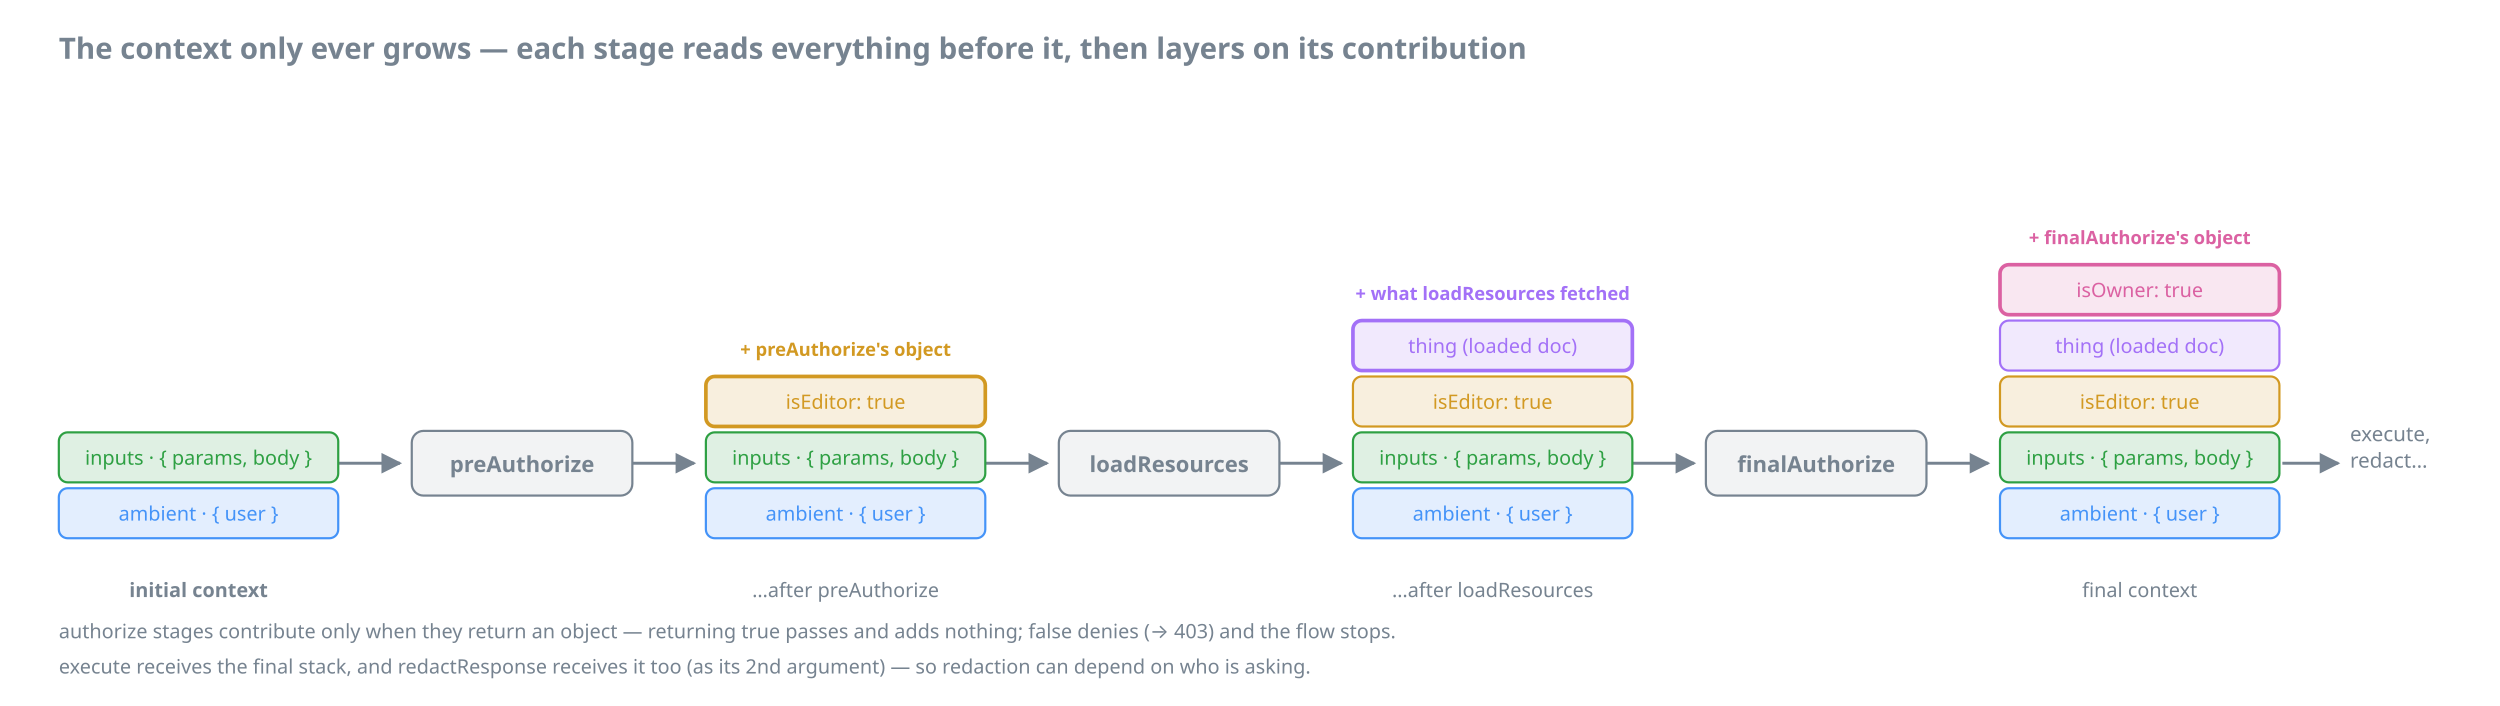
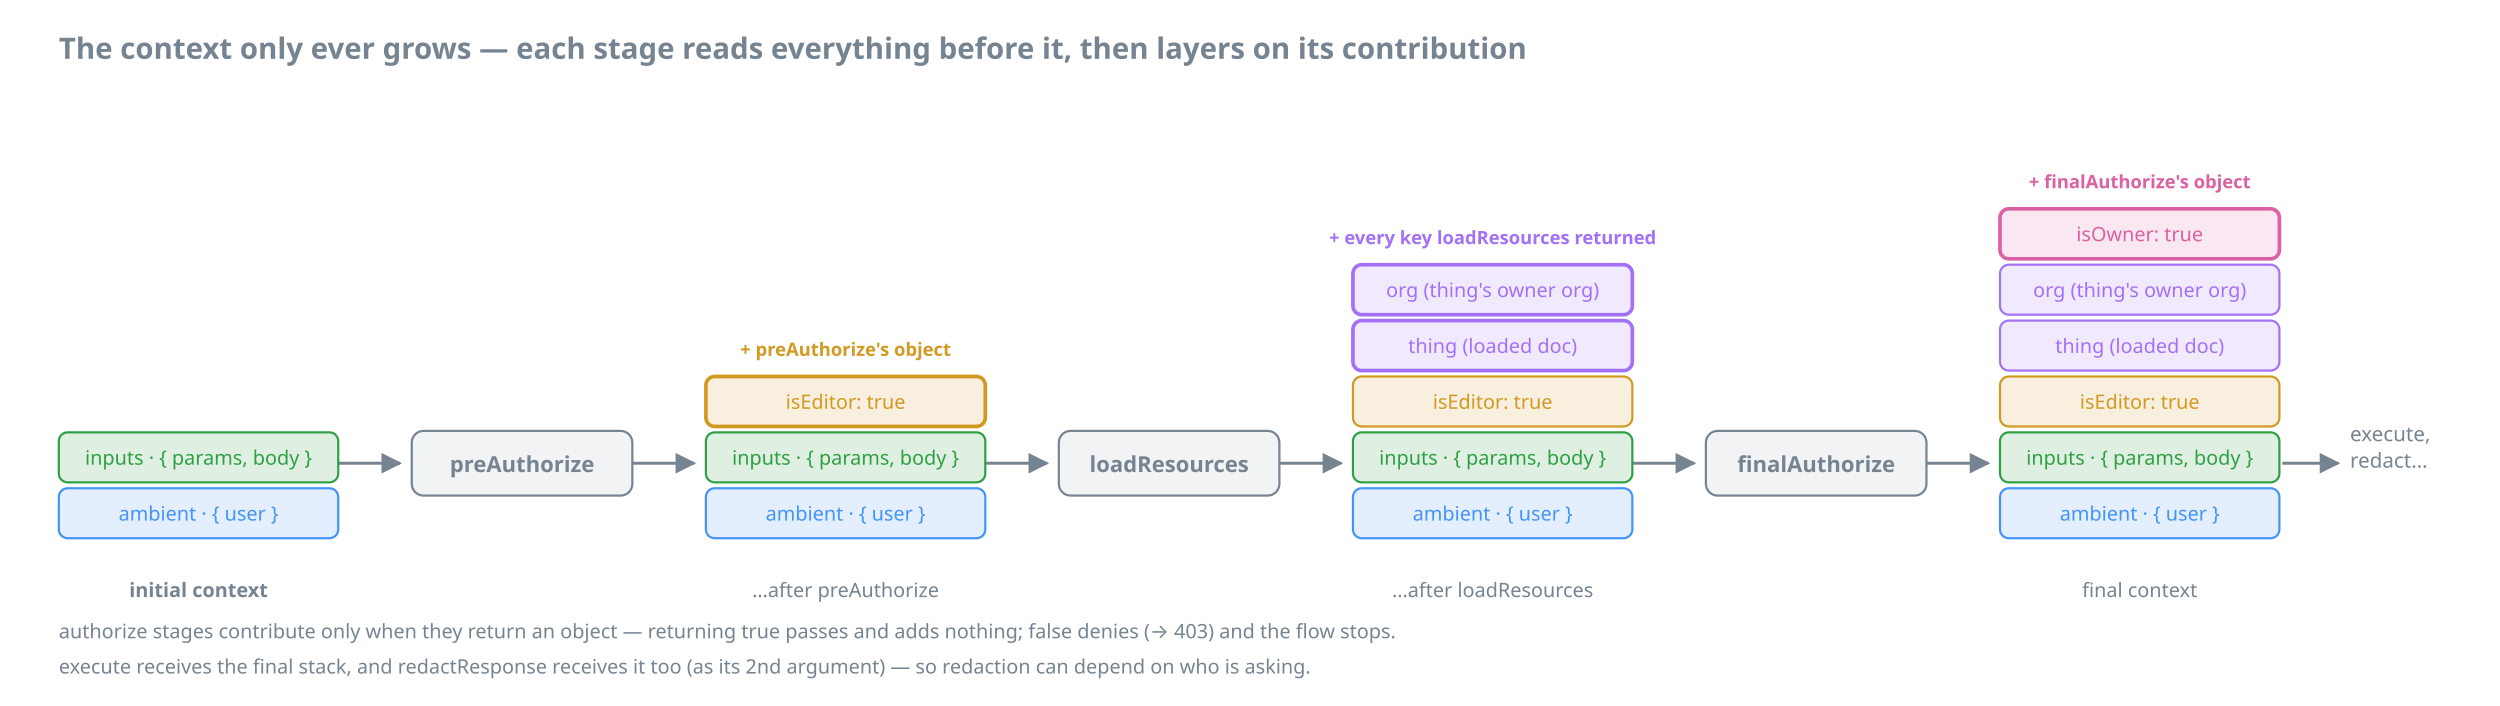
<svg xmlns="http://www.w3.org/2000/svg" viewBox="0 0 1700 480" font-family="'Segoe UI', system-ui, -apple-system, sans-serif">
  <defs>
    <marker id="arrGray" viewBox="0 0 10 10" refX="9" refY="5" markerWidth="7" markerHeight="7" orient="auto-start-reverse">
      <path d="M0 0 L10 5 L0 10 z" fill="#768390" />
    </marker>
  </defs>
  <text x="40" y="40" font-size="20" font-weight="600" fill="#768390">The context only ever grows — each stage reads everything before it, then layers on its contribution</text>
  <g transform="translate(0,-150)">
    <g font-size="15" font-weight="600" text-anchor="middle">
      <rect x="280" y="443" width="150" height="44" rx="8" fill="#76839018" stroke="#768390" stroke-width="1.5" />
      <text x="355" y="471" fill="#768390">preAuthorize</text>
      <rect x="720" y="443" width="150" height="44" rx="8" fill="#76839018" stroke="#768390" stroke-width="1.5" />
      <text x="795" y="471" fill="#768390">loadResources</text>
      <rect x="1160" y="443" width="150" height="44" rx="8" fill="#76839018" stroke="#768390" stroke-width="1.5" />
      <text x="1235" y="471" fill="#768390">finalAuthorize</text>
    </g>
    <g stroke="#768390" stroke-width="2" marker-end="url(#arrGray)">
      <line x1="230" y1="465" x2="272" y2="465" />
      <line x1="430" y1="465" x2="472" y2="465" />
      <line x1="670" y1="465" x2="712" y2="465" />
      <line x1="870" y1="465" x2="912" y2="465" />
      <line x1="1110" y1="465" x2="1152" y2="465" />
      <line x1="1310" y1="465" x2="1352" y2="465" />
      <line x1="1552" y1="465" x2="1590" y2="465" />
    </g>
    <text x="1598" y="450" font-size="14" fill="#768390">execute,</text>
    <text x="1598" y="468" font-size="14" fill="#768390">redact…</text>
    <g>
      <rect x="40" y="482" width="190" height="34" rx="6" fill="#4493f826" stroke="#4493f8" stroke-width="1.5" />
      <text x="135" y="504" font-size="13.5" fill="#4493f8" text-anchor="middle">ambient · { user }</text>
      <rect x="40" y="444" width="190" height="34" rx="6" fill="#2ea04326" stroke="#2ea043" stroke-width="1.5" />
      <text x="135" y="466" font-size="13.5" fill="#2ea043" text-anchor="middle">inputs · { params, body }</text>
      <text x="135" y="556" font-size="13.5" font-weight="600" fill="#768390" text-anchor="middle">initial context</text>
    </g>
    <g>
      <rect x="480" y="482" width="190" height="34" rx="6" fill="#4493f826" stroke="#4493f8" stroke-width="1.5" />
      <text x="575" y="504" font-size="13.5" fill="#4493f8" text-anchor="middle">ambient · { user }</text>
      <rect x="480" y="444" width="190" height="34" rx="6" fill="#2ea04326" stroke="#2ea043" stroke-width="1.5" />
      <text x="575" y="466" font-size="13.5" fill="#2ea043" text-anchor="middle">inputs · { params, body }</text>
      <rect x="480" y="406" width="190" height="34" rx="6" fill="#d2992226" stroke="#d29922" stroke-width="2.5" />
      <text x="575" y="428" font-size="13.5" fill="#d29922" text-anchor="middle">isEditor: true</text>
      <text x="575" y="392" font-size="12.5" font-weight="600" fill="#d29922" text-anchor="middle">+ preAuthorize's object</text>
      <text x="575" y="556" font-size="13.5" fill="#768390" text-anchor="middle">…after preAuthorize</text>
    </g>
    <g>
      <rect x="920" y="482" width="190" height="34" rx="6" fill="#4493f826" stroke="#4493f8" stroke-width="1.5" />
      <text x="1015" y="504" font-size="13.5" fill="#4493f8" text-anchor="middle">ambient · { user }</text>
      <rect x="920" y="444" width="190" height="34" rx="6" fill="#2ea04326" stroke="#2ea043" stroke-width="1.5" />
      <text x="1015" y="466" font-size="13.5" fill="#2ea043" text-anchor="middle">inputs · { params, body }</text>
      <rect x="920" y="406" width="190" height="34" rx="6" fill="#d2992226" stroke="#d29922" stroke-width="1.5" />
      <text x="1015" y="428" font-size="13.5" fill="#d29922" text-anchor="middle">isEditor: true</text>
      <rect x="920" y="368" width="190" height="34" rx="6" fill="#a371f726" stroke="#a371f7" stroke-width="2.5" />
      <text x="1015" y="390" font-size="13.5" fill="#a371f7" text-anchor="middle">thing (loaded doc)</text>
-       <text x="1015" y="354" font-size="12.5" font-weight="600" fill="#a371f7" text-anchor="middle">+ what loadResources fetched</text>
+       <rect x="920" y="330" width="190" height="34" rx="6" fill="#a371f726" stroke="#a371f7" stroke-width="2.5" />
+       <text x="1015" y="352" font-size="13.5" fill="#a371f7" text-anchor="middle">org (thing's owner org)</text>
+       <text x="1015" y="316" font-size="12.5" font-weight="600" fill="#a371f7" text-anchor="middle">+ every key loadResources returned</text>
      <text x="1015" y="556" font-size="13.5" fill="#768390" text-anchor="middle">…after loadResources</text>
    </g>
    <g>
      <rect x="1360" y="482" width="190" height="34" rx="6" fill="#4493f826" stroke="#4493f8" stroke-width="1.5" />
      <text x="1455" y="504" font-size="13.5" fill="#4493f8" text-anchor="middle">ambient · { user }</text>
      <rect x="1360" y="444" width="190" height="34" rx="6" fill="#2ea04326" stroke="#2ea043" stroke-width="1.5" />
      <text x="1455" y="466" font-size="13.5" fill="#2ea043" text-anchor="middle">inputs · { params, body }</text>
      <rect x="1360" y="406" width="190" height="34" rx="6" fill="#d2992226" stroke="#d29922" stroke-width="1.5" />
      <text x="1455" y="428" font-size="13.5" fill="#d29922" text-anchor="middle">isEditor: true</text>
      <rect x="1360" y="368" width="190" height="34" rx="6" fill="#a371f726" stroke="#a371f7" stroke-width="1.5" />
      <text x="1455" y="390" font-size="13.5" fill="#a371f7" text-anchor="middle">thing (loaded doc)</text>
-       <rect x="1360" y="330" width="190" height="34" rx="6" fill="#db61a226" stroke="#db61a2" stroke-width="2.5" />
-       <text x="1455" y="352" font-size="13.5" fill="#db61a2" text-anchor="middle">isOwner: true</text>
-       <text x="1455" y="316" font-size="12.5" font-weight="600" fill="#db61a2" text-anchor="middle">+ finalAuthorize's object</text>
+       <rect x="1360" y="330" width="190" height="34" rx="6" fill="#a371f726" stroke="#a371f7" stroke-width="1.5" />
+       <text x="1455" y="352" font-size="13.5" fill="#a371f7" text-anchor="middle">org (thing's owner org)</text>
+       <rect x="1360" y="292" width="190" height="34" rx="6" fill="#db61a226" stroke="#db61a2" stroke-width="2.5" />
+       <text x="1455" y="314" font-size="13.5" fill="#db61a2" text-anchor="middle">isOwner: true</text>
+       <text x="1455" y="278" font-size="12.5" font-weight="600" fill="#db61a2" text-anchor="middle">+ finalAuthorize's object</text>
      <text x="1455" y="556" font-size="13.5" fill="#768390" text-anchor="middle">final context</text>
    </g>
  </g>
  <text x="40" y="434" font-size="13.5" fill="#768390">authorize stages contribute only when they return an object — returning true passes and adds nothing; false denies (→ 403) and the flow stops.</text>
  <text x="40" y="458" font-size="13.5" fill="#768390">execute receives the final stack, and redactResponse receives it too (as its 2nd argument) — so redaction can depend on who is asking.</text>
</svg>
